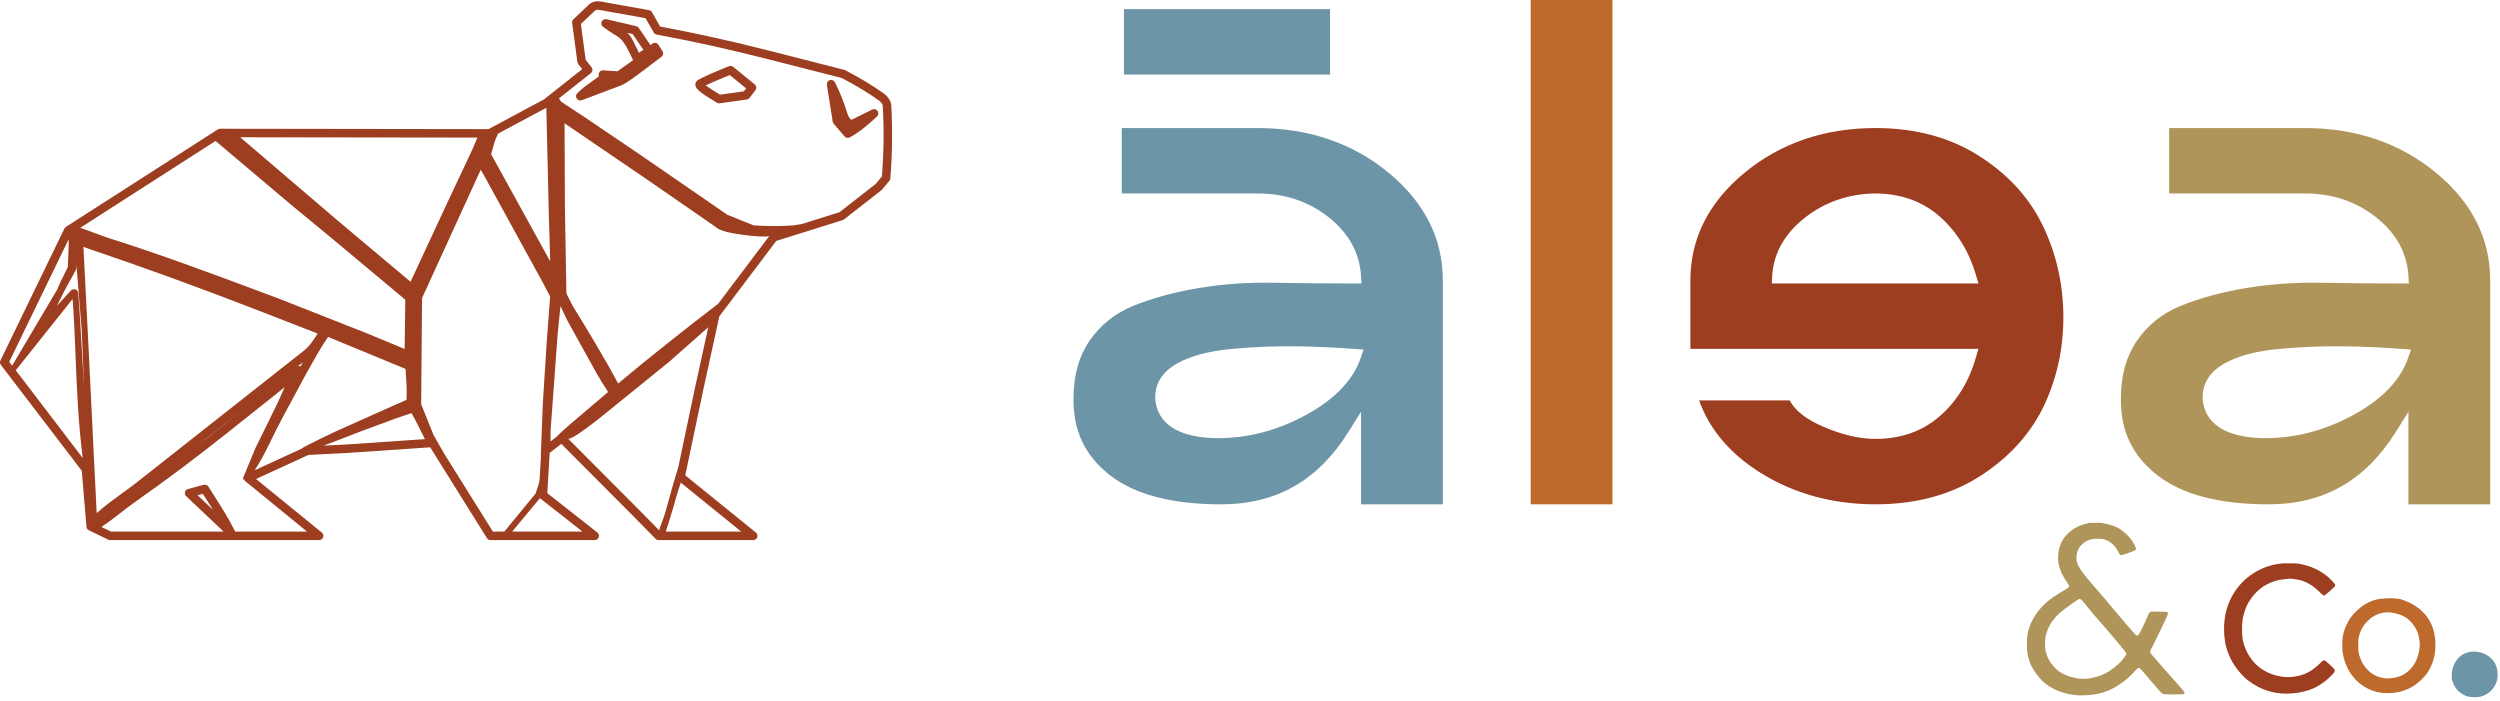
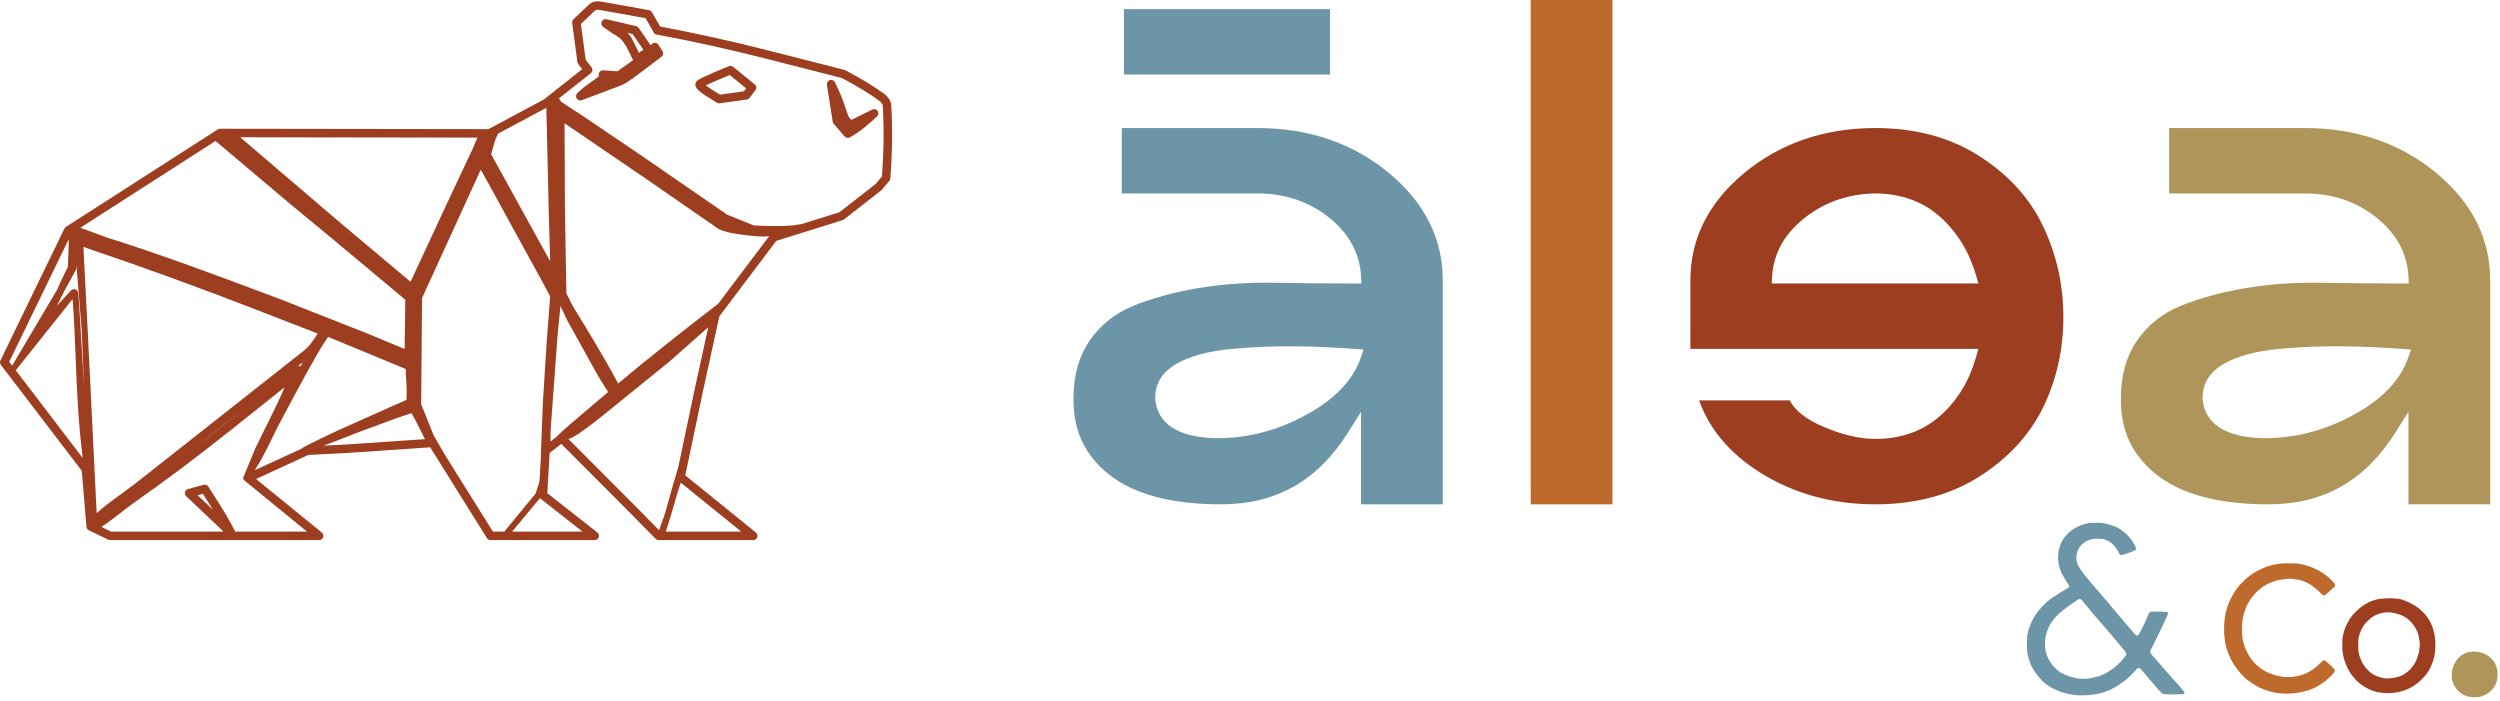
<svg xmlns="http://www.w3.org/2000/svg" id="Camada_1" data-name="Camada 1" viewBox="0 0 3462.47 970.75">
  <defs>
    <style>
      .cls-1 {
        fill: #af9559;
      }

      .cls-2 {
        fill: #9d3e20;
      }

      .cls-3 {
        fill: #6c96a7;
      }

      .cls-4 {
        fill: #bd6a2c;
      }
    </style>
  </defs>
  <path class="cls-4" style="fill:#9d3e20" d="M1015.49,92.62c-1.65-1.36-3.91-1.71-5.89-.92-6.68,2.64-40.23,16.04-44.53,20.47-1.54,1.58-2.22,3.67-1.94,5.88.68,5.26,6.55,10.2,26.54,22.24,1.41.85,2.48,1.48,2.96,1.82.98.67,2.13,1.03,3.33,1.03.27,0,.55-.02.82-.06l37.47-5.28c1.54-.22,2.91-1.01,3.86-2.25l8.08-10.55c1.95-2.54,1.53-6.12-.95-8.14l-29.75-24.24ZM1033.37,122.38l-3.14,4.1-32.97,4.65-1.89-1.15c-9.75-5.87-15.04-9.48-17.88-11.7,7.58-3.72,22.81-10.16,33.23-14.34l22.65,18.45Z" />
  <path class="cls-4" style="fill:#9d3e20" d="M1234.3,144.7c-.33-4.94-5.54-11.81-8.85-14.19-15.91-11.46-33.31-22.03-54.77-33.26-.4-.21-.83-.38-1.28-.49l-101.46-25.87c-54.84-13.98-105.1-25.13-153.62-34.07l-11.4-19.9c-.87-1.52-2.35-2.56-4.07-2.87l-67.04-11.99c-4.86-.86-11.62.03-15.8,3.97l-21.76,20.63c-1.37,1.3-2.04,3.18-1.79,5.05l7.21,54.25c.14,1.04.55,2.03,1.2,2.86l5.46,6.96-53.05,41.96-76.75,41.09-371.75-.52c-1.13,0-2.24.32-3.18.93l-210.33,135.02c-.91.58-1.65,1.41-2.12,2.39L.6,499.28c-.98,2.01-.74,4.37.62,6.16l112.05,146.61,6.47,77.58c.17,2.06,1.44,3.91,3.3,4.81l26.86,12.99c.79.39,1.68.59,2.57.59h289.54c2.5,0,4.73-1.58,5.56-3.93.83-2.36.08-4.99-1.86-6.54l-91.09-74.15,72.43-33.31,54.57-2.78,114.19-7.79,78.54,125.73c1.09,1.74,2.95,2.77,5,2.77h144.36c2.51,0,4.75-1.59,5.57-3.97.82-2.37.04-5.01-1.93-6.55l-69.33-54.45,3.29-55.82,16.09-12.48,95.74,96.11,34.9,35.4c1.1,1.12,2.63,1.76,4.2,1.76h130.99c2.49,0,4.72-1.58,5.55-3.93.83-2.34.09-4.97-1.85-6.54l-97.83-79.2,25.09-119.25,22.1-100.99,78.84-104.47,92.04-28.82c.68-.21,1.3-.54,1.86-.98l51.48-40.23c.33-.26.62-.54.87-.84l10.37-12.3c.8-.94,1.27-2.1,1.37-3.34,2.78-35.58,3.17-69.08,1.18-102.42ZM806.68,736.23h-97.35c.13-.15.26-.3.39-.45l38.09-45.83c.16.16.33.31.51.45l58.36,45.83ZM682.63,736.23l-67.34-107.78c-2.07-3.76-5.39-9.52-10.59-18.49-2.21-3.82-3.89-6.7-4.12-7.15l-17.25-42.89,1.21-147.12,81.23-177.62,3.27,5.4,82.71,150.69,10.2,19.32-4.88,64.85-5.27,83.21-2.77,71.95c-.04.46.03.88.19,1.24l-1.96,33.28-.85,4.32-4.57,14.06-43.38,52.75h-15.84ZM280.95,683.94c2.42,3.86,4.86,7.67,7.36,11.59,2.22,3.47,4.47,7,6.71,10.56l-2.19-2.08-19.19-18.11,7.31-1.96ZM282.1,671.43l-21.72,5.84c-2.05.56-3.65,2.19-4.17,4.25-.52,2.07.12,4.26,1.67,5.72l51.72,49h-155.77l-13.37-6.47c8.79-5.57,20.98-15.08,29.67-21.86,2.77-2.16,5.13-4,6.8-5.25,3.16-2.38,6.33-4.77,9.64-7.09,43.01-30.16,86.15-62.52,131.89-98.94l75.74-60.32c-8.17,18.86-9.74,22.05-23.8,50.51-4.24,8.59-9.61,19.48-16.71,33.91l-16.45,39.77c-.32.51-.49,1.04-.51,1.42l-.11,1.88,1.51.44c.37.89.95,1.68,1.72,2.31l81.55,66.58,3.87,3.11h-99.61c-.09-.27-.2-.54-.33-.8-8.42-16.98-17.49-31.19-27.11-46.26-3.18-4.99-6.39-10-9.58-15.16-1.37-2.2-3.98-3.23-6.53-2.58ZM340.46,564.04l-29.35,23.37c-14.27,11.36-28.28,22.33-42.12,32.96l71.46-56.32ZM419.47,501.77l-3.16,5.59c-.68-.26-1.39-.39-2.11-.39-.54,0-1.08.07-1.61.22l6.88-5.43ZM78.86,423.43l11.62-22.96,14.49-26.35c.43-.79.69-1.69.72-2.59l.18-4.23,7.28,89.61,3.3,80c-1.21-18.83-2.27-37.7-3.28-55.72-1.56-27.92-3.04-54.3-4.81-75.28-.2-2.33-1.75-4.32-3.96-5.08-.61-.21-1.25-.32-1.91-.32-1.65,0-3.23.7-4.34,1.91l-19.29,21.01ZM119.69,343.47c79.8,26.99,157.96,55.42,238.95,86.89l81.3,31.6c-5.7,9.04-11.21,17.52-19.12,23.75l-228.58,180.16-6.08,4.76c-3.77,2.95-8.81,6.59-14.64,10.81-12.34,8.93-26.83,19.41-37.64,29.22l-12.5-254.5-5.86-114.21c1.31.5,2.67.99,4.17,1.5ZM370.46,619.89c12.68-26.19,16.15-32.75,23.47-46.34l29.89-55.51,14.43-25.57c5.18-9.18,10.33-17.44,16.14-25.86l107.32,44.32,1.31,22.48c.36,6.12.35,12.6-.03,20.3-5.5,2.7-10.83,4.96-16.63,7.41l-76.95,34.37c-.88.38-13.95,6.47-27.07,12.86-15.97,7.79-22.58,11.26-25.16,13.29l-64.41,29.63c6.86-10.51,13.68-23.12,17.68-31.38ZM787.48,412.4c-.99-2.02-1.99-4.07-3.04-6.15l-2.03-119.09-.51-116.39,110.74,75.44,98.77,68.25c2.96,2.66,6.25,3.85,8.88,4.81l1.56.58c10.15,3.97,53.17,9.47,62.55,7.27l1-.16-70.78,93.79c-44.02,33.69-102.84,80.19-138.51,110.43-17.55-33.29-44.89-78.27-60.67-103.77-3.03-4.89-5.42-9.8-7.96-15.01ZM1099.74,312.02c-.44.09-.66.14-.92.17-23.1,1.37-31.66,1.1-54.78.02l-36.72-14.76-120.08-82.72-77.22-52.26-32.71-21.52c-.33-.33-1.26-1.81-1.87-2.79-.45-.72-.86-1.37-1.24-1.95l44.05-34.8c2.54-2.01,2.97-5.71.98-8.26l-8.09-10.32-6.6-49.68,19.58-18.56c.71-.67,3.2-1.35,5.62-.92l64.33,11.51,11.39,19.89c.87,1.51,2.35,2.55,4.05,2.86,49.12,8.98,99.98,20.23,155.51,34.39l100.79,25.71c20.66,10.84,37.43,21.03,52.74,32.07,1.33.96,3.75,4.57,3.98,5.38,1.91,32.2,1.58,64.55-1.03,98.88l-8.75,10.39-50.15,39.19-52.32,16.39c-6.96,1-9.35,1.49-10.55,1.74ZM760,293.14l1.75,58.97c.09,3.04.18,6.35.23,9.77l-81.77-148.29c4.71-17.64,5.36-19.07,7.42-23.63.57-1.26,1.24-2.75,2.12-4.85l66.92-35.83,3.34,143.85ZM655.06,205c-.64,1.52-1.07,2.55-1.15,2.73l-34.61,73.48-50.68,109.06-100-83.98-135.94-116.16,328.5.46c-1.31,2.98-3.22,7.5-6.12,14.41ZM460.02,330.47l101.31,84.64-.92,68.19-54.07-22.39-119.09-46.9-17.73-6.64c-71.8-26.87-146.05-54.64-220.55-78.15l-37.75-13.75,187.29-120.24,104.67,88.35,56.84,46.89ZM95.11,331.37c-.02,1.66-.02,3.47-.02,5.46,0,2.12,0,3.82-.03,4.64l-1.08,28.25-10.31,21.09s-1.17,2.66-2.34,5.3l-2.16,4.95-62.34,105.36-4.04-5.27,82.33-169.77ZM100.54,414.18c1.96,24.64,2.99,50.71,4.08,78.19,1.81,45.78,3.68,93,9.99,142.01l-83.18-108.95-9.63-12.54,78.74-98.72ZM448.06,617.21c11.43-4.14,21.68-8.13,21.9-8.22,19.05-7.62,35.93-14.03,53.11-20.16,4.04-1.44,8.22-3.02,12.46-4.63,7.62-2.89,15.5-5.87,23.07-8.22l11.29-3.76c5.48,9.35,11.51,21.55,16.41,31.47l.65,1.32c.62,1.26,1.14,2.32,1.64,3.18l-107.67,7.34-32.86,1.68ZM762.61,595.48l9.7-132.15,3.92-39.46c1.29,2.67,2.71,5.7,4.11,8.69,2.56,5.46,4.98,10.61,6.45,13.27l38.9,70.1c4.47,8.06,8.76,14.79,14.34,23.41.11.18.48.81.99,1.71.4.69.78,1.35,1.14,1.96l-9.64,8.15c-39.32,33.21-55.24,46.66-61.01,53.23l-9.1,7.06.19-15.97ZM789.38,607.37c10.19-3.49,41.77-28.83,42.07-29.08l94.93-76.86,53.59-47.38c.3-.22.61-.45.91-.69l-18.22,83.26-23.15,110.04c-1.8,6.38-4.1,14.13-7.05,23.54l-10.82,38.71c-1.22,4.73-3,9.35-4.71,13.83-1.56,4.05-3.06,7.98-4.02,11.69l-31.41-31.86-94.37-94.74c.72-.03,1.47-.18,2.25-.44ZM922.49,734.88c.67-1.92,1.57-4.63,2.86-8.48l8.34-27.55c2.66-10.62,6.15-21.23,8.95-29.75.07-.22.14-.43.21-.64l83.73,67.78h-104.04c0-.07,0-.14,0-.22l-.05-1.13Z" />
  <path class="cls-4" style="fill:#9d3e20" d="M1174.12,190.94c.96,0,1.88-.23,2.72-.67,14.25-7.42,29.83-21.36,37.84-29.01,2.13-2.02,2.45-5.24.76-7.65-1.66-2.37-4.87-3.18-7.44-1.89l-28.9,14.34c-2.71-2.46-4.37-5.21-5.59-9.17-4.95-16.05-10.42-29.71-17.21-43.01-1.33-2.6-4.3-3.82-7.07-2.92-2.77.89-4.46,3.64-4,6.52l8.06,51.02c.17,1.07.64,2.07,1.35,2.9l15,17.47c1.12,1.31,2.75,2.06,4.47,2.06Z" />
  <path class="cls-4" style="fill:#9d3e20" d="M911.92,61.99c-.94-1.46-2.47-2.42-4.24-2.66-1.73-.2-3.43.36-4.7,1.51l-1.96,1.79-16.38-23.96c-.83-1.22-2.08-2.08-3.52-2.42l-41.08-9.6c-2.71-.65-5.54.73-6.7,3.28-1.16,2.54-.37,5.57,1.89,7.22,9.85,7.18,16.16,11.03,20.33,13.57q7.73,4.72,15.24,20.27c1.63,3.39,3.59,7.45,6.01,12.35l-21.64,15.36-19.69-1.3c-1.63-.08-3.17.45-4.34,1.51-1.18,1.07-1.88,2.59-1.93,4.18l-.09,3c-3.09,2.38-6.26,4.6-9.46,6.84-6.72,4.71-13.67,9.59-20.17,16.21-1.95,1.99-2.25,5-.74,7.34,1.09,1.68,2.94,2.68,4.94,2.68.71,0,1.41-.13,2.08-.38l55.39-20.89c6.34-2.39,22.08-14.24,42.01-29.47l.66-.5c5.06-3.87,9.41-7.2,12.22-9.23,2.53-1.83,3.19-5.32,1.5-7.95l-5.63-8.77ZM891.12,69.01c-2.21,1.19-4.28,2.57-6.19,4.14-1.28-2.62-2.42-4.99-3.53-7.28-6.03-12.5-8.05-16.66-12.6-20.41l7.41,1.73,14.9,21.81Z" />
  <path class="cls-3" d="M1998.27,698.48v-310.28c0-57.56-25.05-107.51-74.46-148.46-49.94-41.4-111.14-62.38-181.88-62.38h-188.32v90.59h188.32c37.48,0,70.47,11.04,98.05,32.8,28.08,22.16,43.23,49.68,45.05,81.79l.57,10.09h-10.1c-37.32,0-74.83-.35-111.48-1.03-36.33-.65-71.73,1.88-105.2,7.56-33.36,5.67-63.47,13.92-89.5,24.54-24.91,10.17-45.13,26.27-60.07,47.85-14.87,21.51-22.42,48.31-22.42,79.65-.79,44.59,15.42,79.31,49.55,106.3,34.37,27.21,86.47,41,154.85,41,76.32,0,133.95-32.74,176.18-100.08l17.63-28.12v128.2h113.23ZM1884.51,495.87c-8.91,25.83-28.49,48.85-58.19,68.41-44.13,28.3-91.29,42.6-140.31,42.6-1.2,0-2.39,0-3.59-.02-64.41-1.9-80.31-30.32-82.34-53.83l-.02-.35c-.7-14.39,3.98-34.62,30.23-49.29,18.82-10.52,44.23-17.29,75.52-20.14,30.29-2.75,59.76-3.98,87.55-3.63,27.86.36,55.73,1.58,82.84,3.62l12.34.93-4.04,11.7Z" />
  <rect class="cls-3" x="1556.6" y="12.63" width="285.49" height="90.59" />
  <rect class="cls-4" x="2120" width="113.24" height="698.48" />
  <path class="cls-2" d="M2437.51,654.33c46.45,29.29,100.28,44.14,160,44.14,56.38,0,105.6-13.45,146.28-39.97,40.72-26.54,70.55-60.18,88.66-100,18.27-40.13,26.72-83.86,25.12-129.99-1.58-43.47-12.05-84.37-31.11-121.56-18.91-36.88-48.53-68.05-88.06-92.61-39.49-24.55-86.89-37-140.89-37-70.75,0-131.94,20.99-181.88,62.38-49.41,40.96-74.46,90.9-74.46,148.46v95.02s398.88,0,398.88,0l-3.51,12.19c-9.53,33.07-26.31,60.29-49.88,80.91-23.95,20.96-53.94,31.58-89.14,31.58-21.84,0-45.99-5.61-71.77-16.66-24.06-10.29-39.53-22.33-47.01-36.64h-125.44c14.17,39.9,42.45,73.42,84.22,99.75ZM2740.13,392.61h-286.29s.58-10.1.58-10.1c1.82-31.42,16.97-58.59,45.04-80.75,27.51-21.71,60.02-33.09,96.81-33.83,36.05,0,66.48,10.81,90.44,32.14,23.52,20.96,40.28,47.97,49.8,80.29l3.61,12.24Z" />
  <path class="cls-1" d="M3448.89,698.48v-310.28c0-57.56-25.05-107.52-74.45-148.46-49.95-41.4-111.14-62.38-181.89-62.38h-188.32v90.59h188.32c37.47,0,70.46,11.04,98.05,32.8,28.07,22.17,43.23,49.68,45.05,81.79l.57,10.09h-10.11c-37.32,0-74.83-.35-111.48-1.03-36.36-.65-71.73,1.88-105.2,7.56-33.36,5.67-63.47,13.92-89.5,24.54-24.91,10.17-45.13,26.27-60.07,47.85-14.87,21.51-22.42,48.31-22.42,79.65-.79,44.59,15.42,79.31,49.55,106.3,34.37,27.21,86.47,41,154.85,41,76.32,0,133.95-32.74,176.18-100.08l17.63-28.12v128.2h113.23ZM3335.13,495.87c-8.91,25.83-28.49,48.85-58.19,68.41-44.13,28.3-91.29,42.6-140.31,42.6-1.2,0-2.39,0-3.59-.02-64.41-1.9-80.31-30.32-82.34-53.83l-.02-.35c-.7-14.39,3.98-34.62,30.23-49.29,18.82-10.52,44.23-17.29,75.52-20.14,30.29-2.75,59.77-3.98,87.55-3.63,27.86.36,55.73,1.58,82.84,3.62l12.34.93-4.03,11.7Z" />
  <g transform="matrix(2.641226 0 0 2.640005 1102.493 -2428.297)">
-     <path style="fill:#af9559" fill-rule="evenodd" d="M 671.197 1284.484 C 665.171 1283.905 659.838 1281.943 655.500 1278.709 C 652.639 1276.576 649.587 1272.789 647.705 1269.039 C 647.015 1267.663 646.149 1264.887 645.782 1262.875 C 645.483 1261.238 645.450 1260.760 645.444 1257.938 C 645.436 1254.033 645.703 1252.017 646.586 1249.317 C 648.729 1242.760 653.149 1237.168 659.651 1232.787 C 661.639 1231.448 664.756 1229.526 666.117 1228.800 C 667.036 1228.310 667.625 1227.738 667.625 1227.337 C 667.625 1227.158 667.378 1226.666 667.067 1226.227 C 666.214 1225.019 664.189 1221.655 663.690 1220.615 C 662.955 1219.084 662.164 1216.474 661.931 1214.812 C 661.542 1212.033 661.838 1208.932 662.741 1206.312 C 663.666 1203.630 664.797 1201.813 666.732 1199.900 C 669.401 1197.263 672.503 1195.555 676.486 1194.532 L 678.312 1194.062 L 681.375 1194.065 L 684.438 1194.068 L 686.665 1194.543 C 688.953 1195.030 691.383 1195.812 692.774 1196.509 C 694.512 1197.380 696.723 1199.103 698.562 1201.018 C 699.964 1202.477 700.994 1203.936 701.967 1205.842 C 703.108 1208.078 702.941 1208.394 700.097 1209.371 C 699.047 1209.732 697.601 1210.250 696.884 1210.522 C 695.472 1211.057 694.794 1211.140 694.327 1210.833 C 694.162 1210.726 693.715 1210.026 693.333 1209.278 C 691.588 1205.869 689.234 1203.771 686.052 1202.793 C 685.013 1202.474 684.781 1202.450 682.625 1202.444 C 680.480 1202.438 680.222 1202.462 679.062 1202.780 C 678.375 1202.969 677.278 1203.390 676.626 1203.717 C 675.637 1204.211 675.238 1204.508 674.234 1205.499 C 673.210 1206.508 672.953 1206.848 672.525 1207.750 C 671.797 1209.286 671.494 1210.462 671.412 1212.065 C 671.215 1215.968 672.899 1218.567 683.437 1230.625 C 685.923 1233.469 689.280 1237.429 690.648 1239.130 C 691.175 1239.786 692.243 1241.054 693.022 1241.948 C 693.800 1242.843 694.831 1244.050 695.311 1244.631 C 697.038 1246.718 701.446 1251.827 702.128 1252.531 C 703.274 1253.714 703.652 1253.538 704.888 1251.250 C 706.264 1248.705 709.125 1242.553 709.125 1242.141 C 709.125 1241.909 709.895 1240.996 710.241 1240.817 C 710.666 1240.597 711.500 1240.581 715.980 1240.708 C 719.227 1240.800 719.417 1240.849 719.417 1241.600 C 719.417 1242.120 717.871 1245.575 715.519 1250.312 C 714.461 1252.444 713.038 1255.369 712.356 1256.812 C 711.673 1258.256 710.885 1259.826 710.603 1260.301 C 710.036 1261.257 709.956 1261.811 710.294 1262.465 C 710.406 1262.681 711.103 1263.517 711.843 1264.323 C 713.076 1265.666 714.097 1266.847 717.668 1271.060 C 718.366 1271.884 719.447 1273.093 720.070 1273.748 C 721.672 1275.430 727.448 1282.057 727.905 1282.738 C 728.221 1283.207 728.180 1283.583 727.787 1283.841 C 727.481 1284.041 726.996 1284.066 722.721 1284.102 C 717.480 1284.146 716.949 1284.095 716.203 1283.480 C 715.570 1282.958 711.450 1278.291 708.834 1275.131 C 706.170 1271.913 704.784 1270.382 704.406 1270.238 C 703.881 1270.038 703.361 1270.398 702.105 1271.833 C 698.167 1276.331 692.736 1280.253 687.611 1282.302 C 685.121 1283.297 682.919 1283.837 679.653 1284.254 C 676.577 1284.646 673.700 1284.725 671.197 1284.484 Z M 678.000 1275.741 C 679.347 1275.537 682.091 1274.884 683.300 1274.479 C 684.908 1273.941 687.275 1272.785 688.712 1271.838 C 690.386 1270.733 692.850 1268.762 694.143 1267.491 C 695.289 1266.366 697.412 1263.617 697.545 1263.087 C 697.661 1262.625 697.457 1262.196 696.709 1261.329 C 696.346 1260.907 695.747 1260.169 695.378 1259.688 C 695.009 1259.206 694.252 1258.282 693.697 1257.633 C 693.142 1256.984 691.984 1255.598 691.125 1254.554 C 689.342 1252.388 685.985 1248.490 682.683 1244.750 C 680.485 1242.261 677.635 1238.848 675.287 1235.893 C 673.992 1234.262 673.539 1233.918 672.857 1234.046 C 672.147 1234.179 664.690 1239.540 662.608 1241.413 C 660.050 1243.715 657.877 1246.553 656.799 1249.004 C 656.134 1250.514 655.330 1253.106 655.113 1254.438 C 654.879 1255.866 654.906 1259.416 655.161 1260.820 C 655.785 1264.254 657.552 1267.555 660.183 1270.198 C 662.391 1272.417 663.716 1273.202 667.778 1274.700 C 668.198 1274.855 668.875 1275.020 671.375 1275.580 C 673.178 1275.983 675.949 1276.051 678.000 1275.741 Z" />
-     <path style="fill:#9d3e20" fill-rule="evenodd" d="M 779.375 1283.628 C 775.205 1283.411 770.742 1282.193 766.729 1280.179 C 765.401 1279.511 762.671 1277.771 761.271 1276.697 C 758.204 1274.346 754.357 1269.569 752.406 1265.688 C 751.005 1262.899 749.682 1259.006 749.386 1256.796 C 748.852 1252.813 748.815 1252.347 748.820 1249.625 C 748.833 1242.285 750.586 1236.181 754.364 1230.312 C 759.373 1222.535 767.830 1217.070 777.032 1215.664 C 779.148 1215.341 779.579 1215.316 783.000 1215.322 C 786.576 1215.327 786.754 1215.339 788.875 1215.720 C 793.981 1216.638 798.990 1218.922 802.938 1222.134 C 804.175 1223.142 806.794 1225.860 806.989 1226.341 C 807.218 1226.904 807.073 1227.338 806.459 1227.931 C 805.476 1228.882 801.936 1231.959 801.648 1232.113 C 801.072 1232.421 800.685 1232.178 798.898 1230.386 C 796.040 1227.520 793.391 1225.771 790.100 1224.579 C 788.769 1224.096 788.210 1223.972 786.064 1223.680 L 783.573 1223.341 L 781.443 1223.550 C 778.516 1223.838 777.404 1224.045 775.373 1224.679 C 769.573 1226.492 765.203 1230.025 761.715 1235.723 C 760.432 1237.821 759.347 1240.812 758.670 1244.119 C 758.118 1246.820 758.064 1252.195 758.561 1255.056 C 759.309 1259.368 761.380 1263.689 764.298 1267.026 C 767.442 1270.620 771.769 1273.162 776.697 1274.309 C 778.908 1274.824 780.352 1274.995 782.503 1274.998 C 784.482 1275.001 785.722 1274.848 788.000 1274.321 C 792.064 1273.382 795.299 1271.509 798.935 1267.990 C 800.645 1266.334 800.757 1266.250 801.240 1266.250 C 801.674 1266.250 801.855 1266.345 802.493 1266.906 C 804.697 1268.845 806.544 1270.597 806.699 1270.898 C 806.948 1271.379 806.916 1271.993 806.617 1272.485 C 806.243 1273.098 804.002 1275.371 802.625 1276.533 C 801.277 1277.670 798.397 1279.601 797.000 1280.303 C 792.106 1282.764 785.763 1283.960 779.375 1283.628 Z" />
-     <path style="fill:#bd6a2c" fill-rule="evenodd" d="M 831.535 1283.260 C 829.276 1282.983 828.765 1282.869 826.875 1282.222 C 823.924 1281.211 820.565 1279.134 818.309 1276.923 C 817.545 1276.173 815.429 1273.540 814.853 1272.621 C 812.984 1269.637 811.721 1266.306 811.111 1262.750 C 810.864 1261.310 810.821 1260.623 810.819 1258.062 C 810.817 1255.466 810.855 1254.854 811.103 1253.507 C 811.619 1250.704 812.588 1248.163 814.189 1245.418 C 815.251 1243.598 816.124 1242.485 817.805 1240.811 C 821.375 1237.255 824.978 1235.174 829.250 1234.199 C 830.327 1233.954 834.044 1233.625 835.743 1233.625 C 836.977 1233.625 840.046 1233.885 841.125 1234.082 C 841.937 1234.229 844.556 1235.218 845.939 1235.899 C 847.756 1236.794 849.705 1237.980 850.938 1238.940 C 852.060 1239.815 854.151 1241.927 855.018 1243.062 C 858.051 1247.035 859.669 1252.252 859.651 1258.000 C 859.636 1262.625 858.831 1266.282 856.994 1270.062 C 855.820 1272.478 854.937 1273.697 852.818 1275.829 C 849.456 1279.210 846.756 1280.890 842.375 1282.324 C 839.203 1283.362 835.199 1283.708 831.535 1283.260 Z M 838.562 1275.267 C 841.079 1274.698 842.163 1274.242 844.062 1272.954 C 848.269 1270.103 850.781 1265.384 851.385 1259.196 C 851.491 1258.107 851.491 1257.437 851.384 1256.528 C 851.209 1255.046 850.810 1253.070 850.483 1252.062 C 849.783 1249.909 847.863 1246.948 846.121 1245.334 C 844.968 1244.267 843.349 1243.205 841.946 1242.595 C 840.470 1241.954 837.277 1241.173 835.682 1241.063 C 832.416 1240.836 828.975 1241.812 826.250 1243.735 C 825.119 1244.534 823.240 1246.374 822.353 1247.550 C 821.033 1249.300 819.900 1251.908 819.360 1254.438 C 819.138 1255.476 819.132 1260.769 819.352 1261.938 C 819.839 1264.533 821.071 1267.436 822.509 1269.379 C 823.464 1270.668 825.020 1272.227 826.167 1273.045 C 827.846 1274.240 830.435 1275.238 832.862 1275.625 C 834.172 1275.834 836.779 1275.670 838.562 1275.267 Z" />
-     <path style="fill:#6c96a7" fill-rule="evenodd" d="M 878.062 1285.450 C 876.334 1285.165 875.474 1284.885 874.269 1284.219 C 871.518 1282.696 869.673 1280.459 868.646 1277.402 C 868.209 1276.098 868.197 1276.013 868.200 1274.188 C 868.204 1272.486 868.241 1272.174 868.601 1270.812 C 870.400 1264.010 875.890 1260.547 882.679 1261.932 C 885.020 1262.409 887.134 1263.509 888.794 1265.111 C 890.291 1266.557 891.033 1267.741 891.664 1269.688 C 892.126 1271.116 892.250 1271.964 892.250 1273.699 C 892.250 1275.547 892.031 1276.775 891.445 1278.212 C 890.674 1280.103 889.642 1281.522 888.028 1282.911 C 887.009 1283.788 884.846 1284.897 883.438 1285.266 C 882.170 1285.597 879.506 1285.689 878.062 1285.450 Z" />
+     <path style="fill:#6c96a7" fill-rule="evenodd" d="M 671.197 1284.484 C 665.171 1283.905 659.838 1281.943 655.500 1278.709 C 652.639 1276.576 649.587 1272.789 647.705 1269.039 C 647.015 1267.663 646.149 1264.887 645.782 1262.875 C 645.483 1261.238 645.450 1260.760 645.444 1257.938 C 645.436 1254.033 645.703 1252.017 646.586 1249.317 C 648.729 1242.760 653.149 1237.168 659.651 1232.787 C 661.639 1231.448 664.756 1229.526 666.117 1228.800 C 667.036 1228.310 667.625 1227.738 667.625 1227.337 C 667.625 1227.158 667.378 1226.666 667.067 1226.227 C 666.214 1225.019 664.189 1221.655 663.690 1220.615 C 662.955 1219.084 662.164 1216.474 661.931 1214.812 C 661.542 1212.033 661.838 1208.932 662.741 1206.312 C 663.666 1203.630 664.797 1201.813 666.732 1199.900 C 669.401 1197.263 672.503 1195.555 676.486 1194.532 L 678.312 1194.062 L 681.375 1194.065 L 684.438 1194.068 L 686.665 1194.543 C 688.953 1195.030 691.383 1195.812 692.774 1196.509 C 694.512 1197.380 696.723 1199.103 698.562 1201.018 C 699.964 1202.477 700.994 1203.936 701.967 1205.842 C 703.108 1208.078 702.941 1208.394 700.097 1209.371 C 699.047 1209.732 697.601 1210.250 696.884 1210.522 C 695.472 1211.057 694.794 1211.140 694.327 1210.833 C 694.162 1210.726 693.715 1210.026 693.333 1209.278 C 691.588 1205.869 689.234 1203.771 686.052 1202.793 C 685.013 1202.474 684.781 1202.450 682.625 1202.444 C 680.480 1202.438 680.222 1202.462 679.062 1202.780 C 678.375 1202.969 677.278 1203.390 676.626 1203.717 C 675.637 1204.211 675.238 1204.508 674.234 1205.499 C 673.210 1206.508 672.953 1206.848 672.525 1207.750 C 671.797 1209.286 671.494 1210.462 671.412 1212.065 C 671.215 1215.968 672.899 1218.567 683.437 1230.625 C 685.923 1233.469 689.280 1237.429 690.648 1239.130 C 691.175 1239.786 692.243 1241.054 693.022 1241.948 C 693.800 1242.843 694.831 1244.050 695.311 1244.631 C 697.038 1246.718 701.446 1251.827 702.128 1252.531 C 703.274 1253.714 703.652 1253.538 704.888 1251.250 C 706.264 1248.705 709.125 1242.553 709.125 1242.141 C 709.125 1241.909 709.895 1240.996 710.241 1240.817 C 710.666 1240.597 711.500 1240.581 715.980 1240.708 C 719.227 1240.800 719.417 1240.849 719.417 1241.600 C 719.417 1242.120 717.871 1245.575 715.519 1250.312 C 714.461 1252.444 713.038 1255.369 712.356 1256.812 C 711.673 1258.256 710.885 1259.826 710.603 1260.301 C 710.036 1261.257 709.956 1261.811 710.294 1262.465 C 710.406 1262.681 711.103 1263.517 711.843 1264.323 C 713.076 1265.666 714.097 1266.847 717.668 1271.060 C 718.366 1271.884 719.447 1273.093 720.070 1273.748 C 721.672 1275.430 727.448 1282.057 727.905 1282.738 C 728.221 1283.207 728.180 1283.583 727.787 1283.841 C 727.481 1284.041 726.996 1284.066 722.721 1284.102 C 717.480 1284.146 716.949 1284.095 716.203 1283.480 C 715.570 1282.958 711.450 1278.291 708.834 1275.131 C 706.170 1271.913 704.784 1270.382 704.406 1270.238 C 703.881 1270.038 703.361 1270.398 702.105 1271.833 C 698.167 1276.331 692.736 1280.253 687.611 1282.302 C 685.121 1283.297 682.919 1283.837 679.653 1284.254 C 676.577 1284.646 673.700 1284.725 671.197 1284.484 Z M 678.000 1275.741 C 679.347 1275.537 682.091 1274.884 683.300 1274.479 C 684.908 1273.941 687.275 1272.785 688.712 1271.838 C 690.386 1270.733 692.850 1268.762 694.143 1267.491 C 695.289 1266.366 697.412 1263.617 697.545 1263.087 C 697.661 1262.625 697.457 1262.196 696.709 1261.329 C 696.346 1260.907 695.747 1260.169 695.378 1259.688 C 695.009 1259.206 694.252 1258.282 693.697 1257.633 C 693.142 1256.984 691.984 1255.598 691.125 1254.554 C 689.342 1252.388 685.985 1248.490 682.683 1244.750 C 680.485 1242.261 677.635 1238.848 675.287 1235.893 C 673.992 1234.262 673.539 1233.918 672.857 1234.046 C 672.147 1234.179 664.690 1239.540 662.608 1241.413 C 660.050 1243.715 657.877 1246.553 656.799 1249.004 C 656.134 1250.514 655.330 1253.106 655.113 1254.438 C 654.879 1255.866 654.906 1259.416 655.161 1260.820 C 655.785 1264.254 657.552 1267.555 660.183 1270.198 C 662.391 1272.417 663.716 1273.202 667.778 1274.700 C 668.198 1274.855 668.875 1275.020 671.375 1275.580 C 673.178 1275.983 675.949 1276.051 678.000 1275.741 Z" />
+     <path style="fill:#bd6a2c" fill-rule="evenodd" d="M 779.375 1283.628 C 775.205 1283.411 770.742 1282.193 766.729 1280.179 C 765.401 1279.511 762.671 1277.771 761.271 1276.697 C 758.204 1274.346 754.357 1269.569 752.406 1265.688 C 751.005 1262.899 749.682 1259.006 749.386 1256.796 C 748.852 1252.813 748.815 1252.347 748.820 1249.625 C 748.833 1242.285 750.586 1236.181 754.364 1230.312 C 759.373 1222.535 767.830 1217.070 777.032 1215.664 C 779.148 1215.341 779.579 1215.316 783.000 1215.322 C 786.576 1215.327 786.754 1215.339 788.875 1215.720 C 793.981 1216.638 798.990 1218.922 802.938 1222.134 C 804.175 1223.142 806.794 1225.860 806.989 1226.341 C 807.218 1226.904 807.073 1227.338 806.459 1227.931 C 805.476 1228.882 801.936 1231.959 801.648 1232.113 C 801.072 1232.421 800.685 1232.178 798.898 1230.386 C 796.040 1227.520 793.391 1225.771 790.100 1224.579 C 788.769 1224.096 788.210 1223.972 786.064 1223.680 L 783.573 1223.341 L 781.443 1223.550 C 778.516 1223.838 777.404 1224.045 775.373 1224.679 C 769.573 1226.492 765.203 1230.025 761.715 1235.723 C 760.432 1237.821 759.347 1240.812 758.670 1244.119 C 758.118 1246.820 758.064 1252.195 758.561 1255.056 C 759.309 1259.368 761.380 1263.689 764.298 1267.026 C 767.442 1270.620 771.769 1273.162 776.697 1274.309 C 778.908 1274.824 780.352 1274.995 782.503 1274.998 C 784.482 1275.001 785.722 1274.848 788.000 1274.321 C 792.064 1273.382 795.299 1271.509 798.935 1267.990 C 800.645 1266.334 800.757 1266.250 801.240 1266.250 C 801.674 1266.250 801.855 1266.345 802.493 1266.906 C 804.697 1268.845 806.544 1270.597 806.699 1270.898 C 806.948 1271.379 806.916 1271.993 806.617 1272.485 C 806.243 1273.098 804.002 1275.371 802.625 1276.533 C 801.277 1277.670 798.397 1279.601 797.000 1280.303 C 792.106 1282.764 785.763 1283.960 779.375 1283.628 Z" />
+     <path style="fill:#9d3e20" fill-rule="evenodd" d="M 831.535 1283.260 C 829.276 1282.983 828.765 1282.869 826.875 1282.222 C 823.924 1281.211 820.565 1279.134 818.309 1276.923 C 817.545 1276.173 815.429 1273.540 814.853 1272.621 C 812.984 1269.637 811.721 1266.306 811.111 1262.750 C 810.864 1261.310 810.821 1260.623 810.819 1258.062 C 810.817 1255.466 810.855 1254.854 811.103 1253.507 C 811.619 1250.704 812.588 1248.163 814.189 1245.418 C 815.251 1243.598 816.124 1242.485 817.805 1240.811 C 821.375 1237.255 824.978 1235.174 829.250 1234.199 C 830.327 1233.954 834.044 1233.625 835.743 1233.625 C 836.977 1233.625 840.046 1233.885 841.125 1234.082 C 841.937 1234.229 844.556 1235.218 845.939 1235.899 C 847.756 1236.794 849.705 1237.980 850.938 1238.940 C 852.060 1239.815 854.151 1241.927 855.018 1243.062 C 858.051 1247.035 859.669 1252.252 859.651 1258.000 C 859.636 1262.625 858.831 1266.282 856.994 1270.062 C 855.820 1272.478 854.937 1273.697 852.818 1275.829 C 849.456 1279.210 846.756 1280.890 842.375 1282.324 C 839.203 1283.362 835.199 1283.708 831.535 1283.260 Z M 838.562 1275.267 C 841.079 1274.698 842.163 1274.242 844.062 1272.954 C 848.269 1270.103 850.781 1265.384 851.385 1259.196 C 851.491 1258.107 851.491 1257.437 851.384 1256.528 C 851.209 1255.046 850.810 1253.070 850.483 1252.062 C 849.783 1249.909 847.863 1246.948 846.121 1245.334 C 844.968 1244.267 843.349 1243.205 841.946 1242.595 C 840.470 1241.954 837.277 1241.173 835.682 1241.063 C 832.416 1240.836 828.975 1241.812 826.250 1243.735 C 825.119 1244.534 823.240 1246.374 822.353 1247.550 C 821.033 1249.300 819.900 1251.908 819.360 1254.438 C 819.138 1255.476 819.132 1260.769 819.352 1261.938 C 819.839 1264.533 821.071 1267.436 822.509 1269.379 C 823.464 1270.668 825.020 1272.227 826.167 1273.045 C 827.846 1274.240 830.435 1275.238 832.862 1275.625 C 834.172 1275.834 836.779 1275.670 838.562 1275.267 Z" />
+     <path style="fill:#af9559" fill-rule="evenodd" d="M 878.062 1285.450 C 876.334 1285.165 875.474 1284.885 874.269 1284.219 C 871.518 1282.696 869.673 1280.459 868.646 1277.402 C 868.209 1276.098 868.197 1276.013 868.200 1274.188 C 868.204 1272.486 868.241 1272.174 868.601 1270.812 C 870.400 1264.010 875.890 1260.547 882.679 1261.932 C 885.020 1262.409 887.134 1263.509 888.794 1265.111 C 890.291 1266.557 891.033 1267.741 891.664 1269.688 C 892.126 1271.116 892.250 1271.964 892.250 1273.699 C 892.250 1275.547 892.031 1276.775 891.445 1278.212 C 890.674 1280.103 889.642 1281.522 888.028 1282.911 C 887.009 1283.788 884.846 1284.897 883.438 1285.266 C 882.170 1285.597 879.506 1285.689 878.062 1285.450 Z" />
  </g>
</svg>
